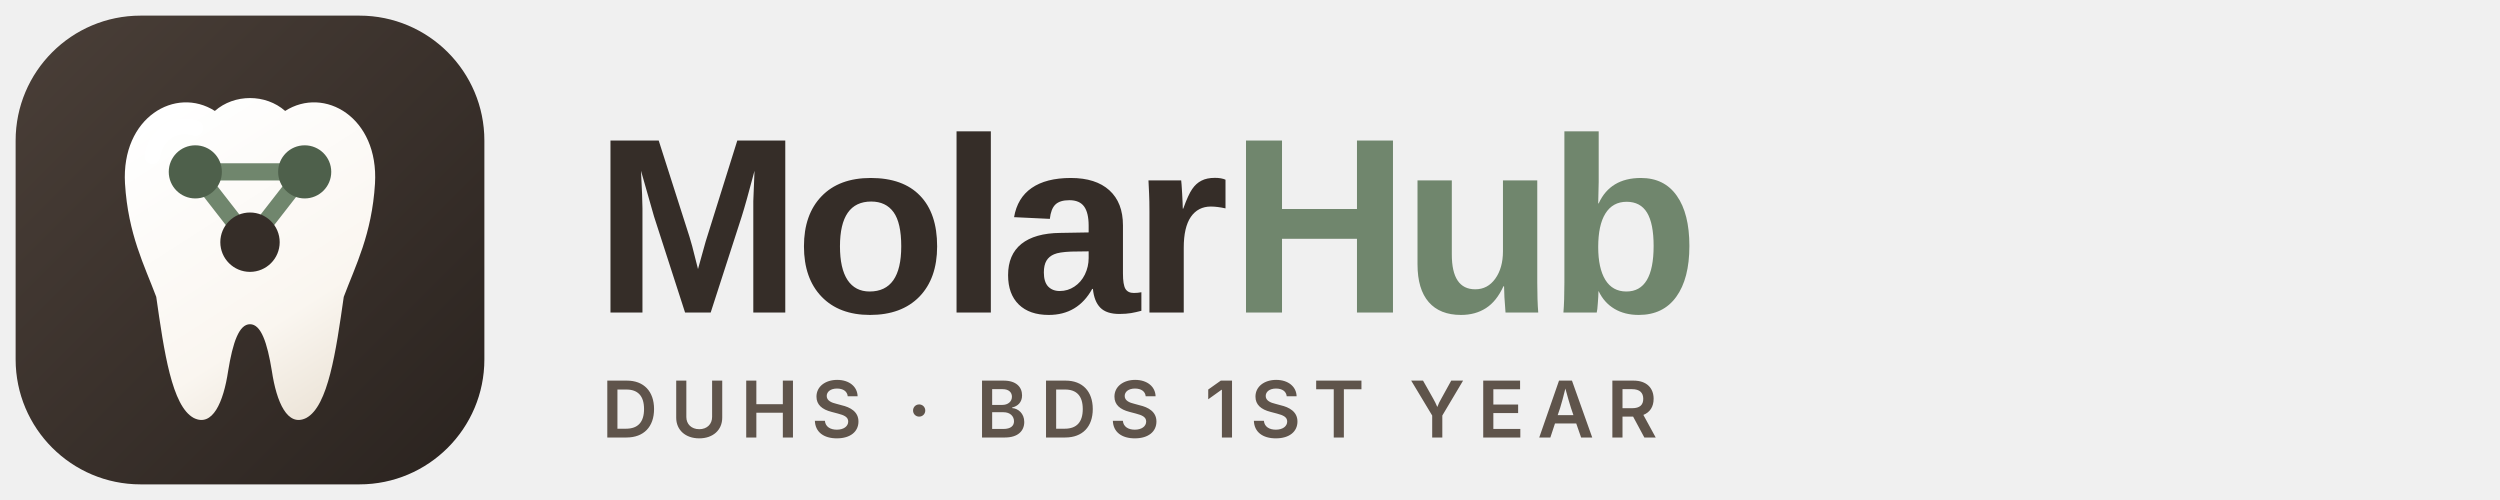
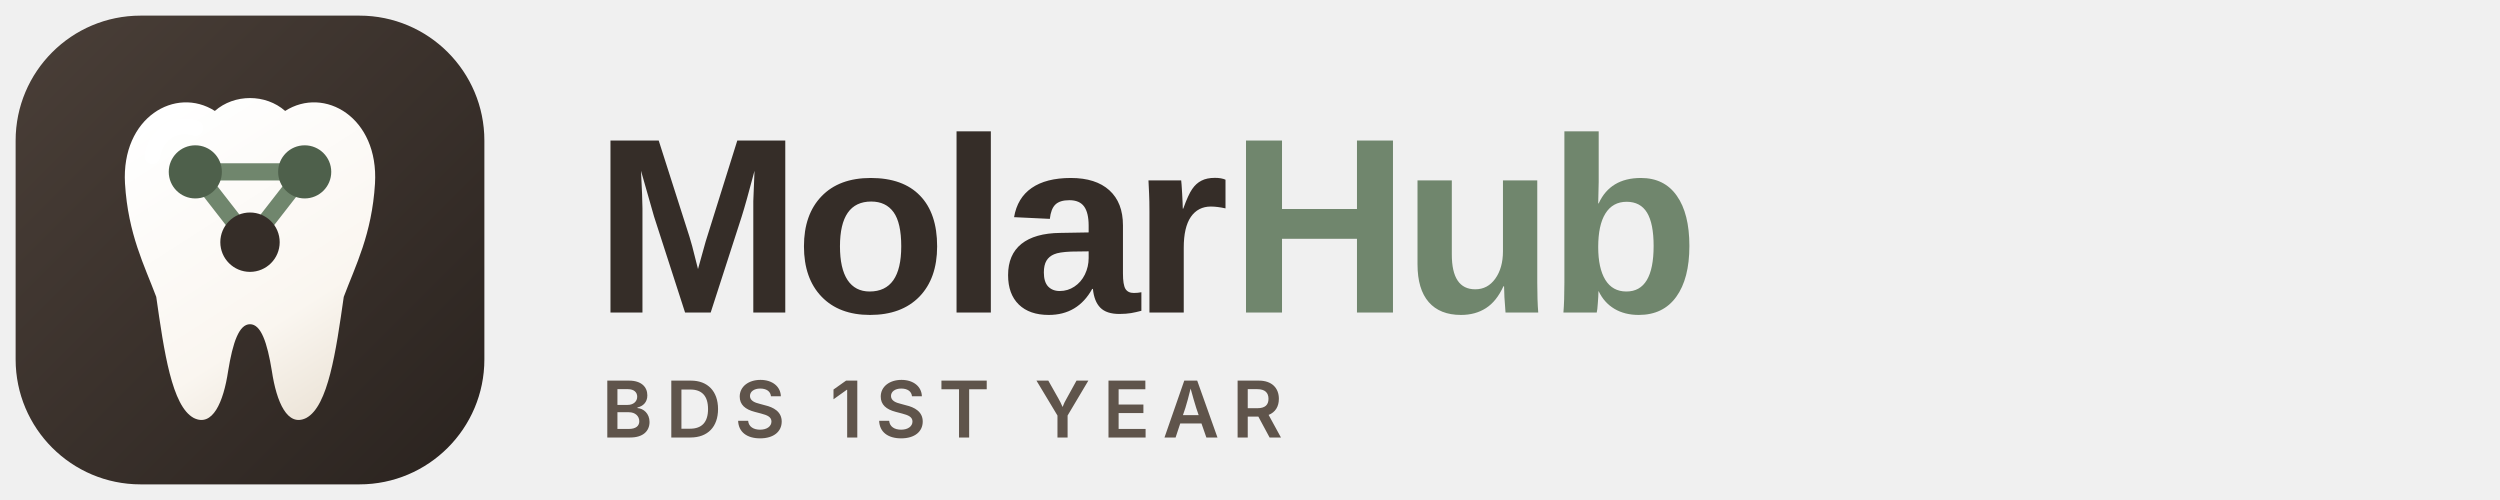
<svg xmlns="http://www.w3.org/2000/svg" viewBox="0 0 320 64">
  <svg x="0" y="0" width="64" height="64" viewBox="0 0 64 64">
    <defs>
      <linearGradient id="mh-bg" x1="0" y1="0" x2="1" y2="1">
        <stop offset="0" stop-color="#4a3f38" />
        <stop offset="1" stop-color="#2a231f" />
      </linearGradient>
      <linearGradient id="mh-tooth" x1="0.25" y1="0" x2="0.75" y2="1">
        <stop offset="0" stop-color="#ffffff" />
        <stop offset="0.7" stop-color="#faf6f0" />
        <stop offset="1" stop-color="#ece4d8" />
      </linearGradient>
    </defs>
    <rect x="2" y="2" width="60" height="60" rx="16" fill="url(#mh-bg)" />
    <path d="M16 23.5 C15.5 15 22.5 11 27.5 14.2 C30 12 34 12 36.5 14.2 C41.5 11 48.5 15 48 23.5 C47.6 30 45.5 34 44 38 C43 45 42 52 39.2 53.5 C36.8 54.7 35.4 51.5 34.8 47.5 C34.2 43.8 33.4 41.5 32 41.5 C30.6 41.5 29.8 43.8 29.2 47.5 C28.6 51.5 27.2 54.7 24.8 53.5 C22 52 21 45 20 38 C18.5 34 16.4 30 16 23.5 Z" fill="url(#mh-tooth)" />
    <path d="M25 22 L32 31 L39 22 M25 22 L39 22" stroke="#70866d" stroke-width="2.2" stroke-linejoin="round" fill="none" />
    <circle cx="25" cy="22" r="3.4" fill="#4e604b" />
    <circle cx="39" cy="22" r="3.4" fill="#4e604b" />
    <circle cx="32" cy="31" r="3.8" fill="#352d28" />
    <path d="M19.5 20 C20 17 22.5 15.6 25 16.4" stroke="#ffffff" stroke-width="2" stroke-linecap="round" fill="none" />
  </svg>
  <text x="76" y="40" font-family="Bricolage Grotesque, Manrope, Arial, sans-serif" font-size="32" font-weight="700" letter-spacing="-1" fill="#352d28">Molar<tspan fill="#70866d">Hub</tspan>
  </text>
-   <text x="77" y="56" font-family="Inter, Arial, sans-serif" font-size="10" font-weight="600" letter-spacing="1.6" fill="#5f544b">DUHS · BDS 1ST YEAR</text>
+   <text x="77" y="56" font-family="Inter, Arial, sans-serif" font-size="10" font-weight="600" letter-spacing="1.6" fill="#5f544b">BDS 1ST YEAR</text>
</svg>
